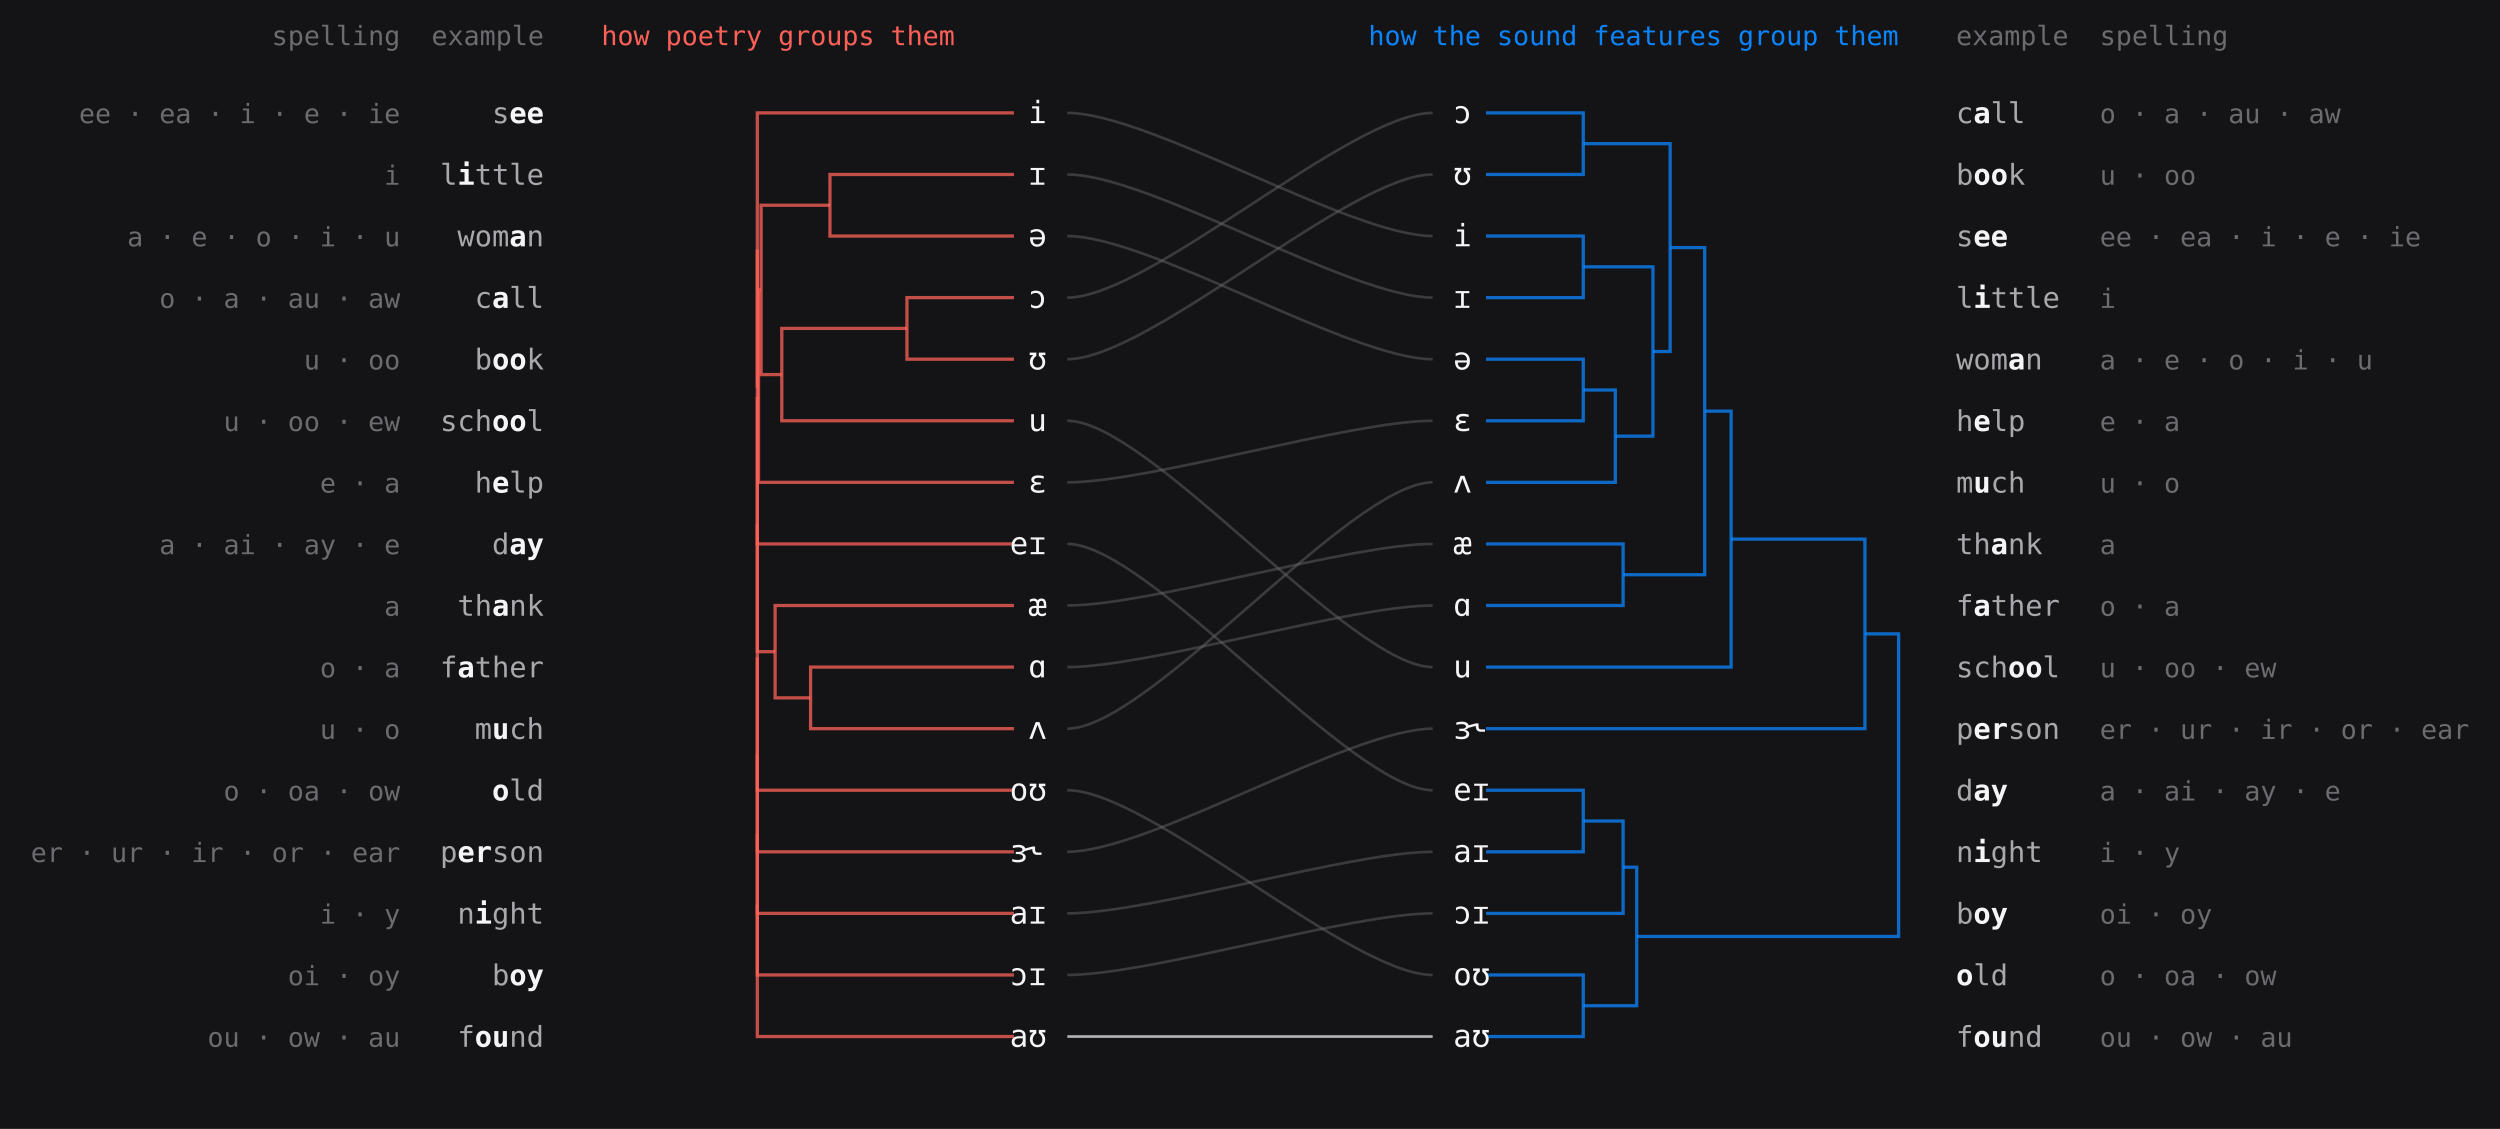
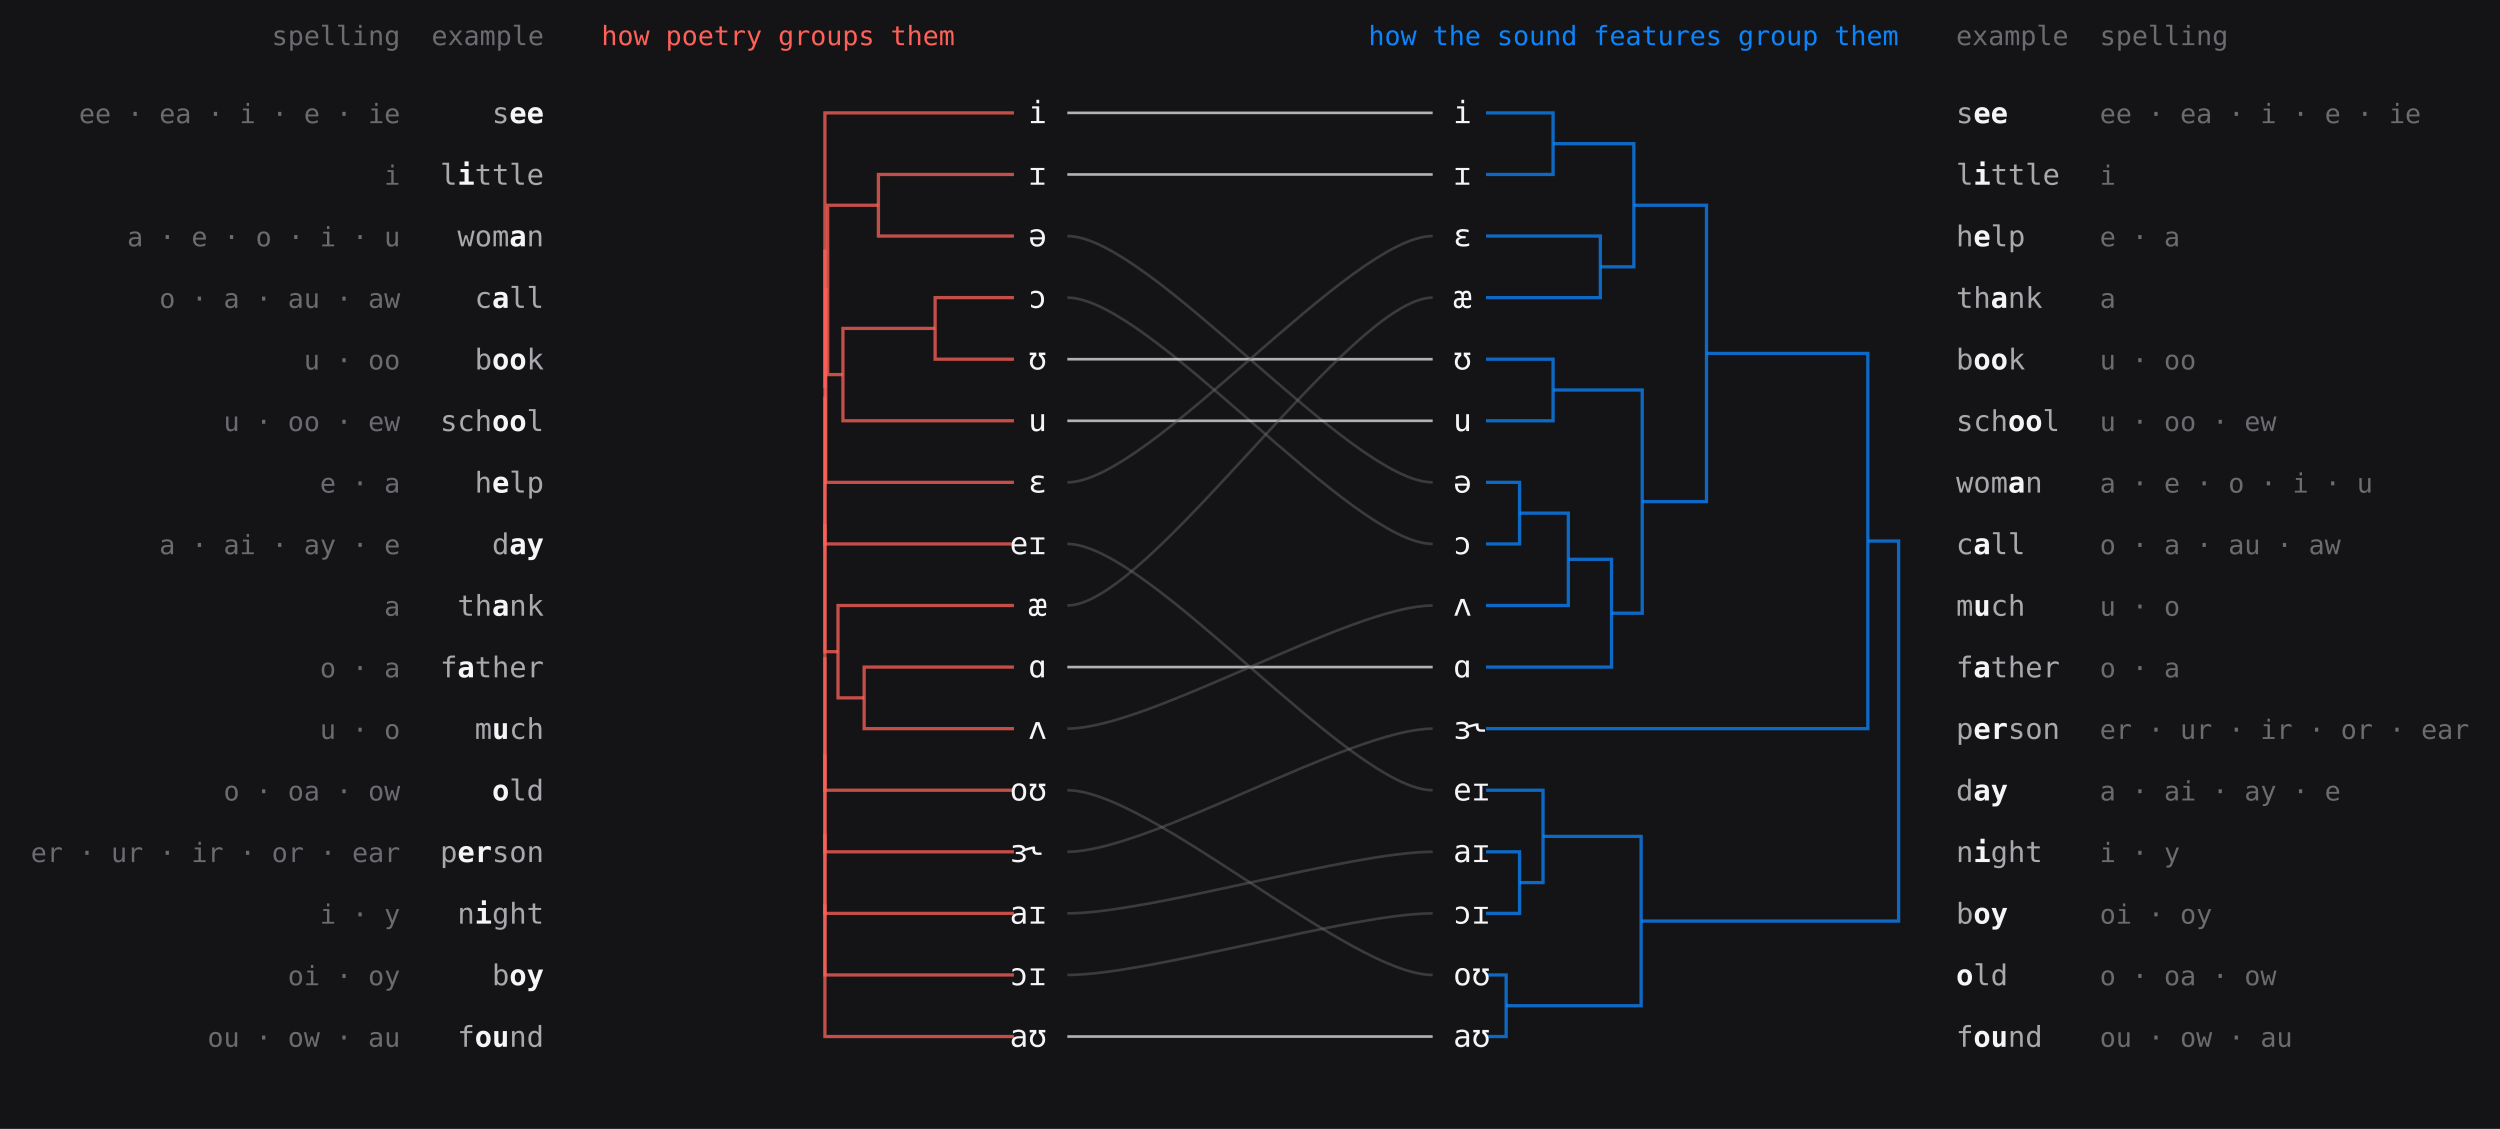
<svg xmlns="http://www.w3.org/2000/svg" viewBox="0 0 1218 550" font-family="ui-monospace,Menlo,monospace">
  <rect width="1218" height="550" fill="#141416" />
-   <path d="M494 85H404.353V115H494" fill="none" stroke="#ff6158" stroke-width="1.6" stroke-opacity=".75" />
-   <path d="M494 145H441.862V175H494" fill="none" stroke="#ff6158" stroke-width="1.6" stroke-opacity=".75" />
-   <path d="M441.862 160H380.884V205H494" fill="none" stroke="#ff6158" stroke-width="1.6" stroke-opacity=".75" />
-   <path d="M404.353 100H370.807V182.5H380.884" fill="none" stroke="#ff6158" stroke-width="1.6" stroke-opacity=".75" />
-   <path d="M370.807 141.25H369.557V235H494" fill="none" stroke="#ff6158" stroke-width="1.6" stroke-opacity=".75" />
-   <path d="M494 55H368.969V188.125H369.557" fill="none" stroke="#ff6158" stroke-width="1.6" stroke-opacity=".75" />
-   <path d="M368.969 121.562H368.969V265H494" fill="none" stroke="#ff6158" stroke-width="1.6" stroke-opacity=".75" />
-   <path d="M494 325H394.913V355H494" fill="none" stroke="#ff6158" stroke-width="1.6" stroke-opacity=".75" />
-   <path d="M494 295H377.634V340H394.913" fill="none" stroke="#ff6158" stroke-width="1.6" stroke-opacity=".75" />
-   <path d="M368.969 193.281H368.969V317.5H377.634" fill="none" stroke="#ff6158" stroke-width="1.6" stroke-opacity=".75" />
-   <path d="M368.969 255.391H368.969V385H494" fill="none" stroke="#ff6158" stroke-width="1.6" stroke-opacity=".75" />
-   <path d="M368.969 320.195H368.969V415H494" fill="none" stroke="#ff6158" stroke-width="1.6" stroke-opacity=".75" />
-   <path d="M368.969 367.598H368.969V445H494" fill="none" stroke="#ff6158" stroke-width="1.6" stroke-opacity=".75" />
-   <path d="M368.969 406.299H368.969V475H494" fill="none" stroke="#ff6158" stroke-width="1.6" stroke-opacity=".75" />
-   <path d="M368.969 440.649H368.969V505H494" fill="none" stroke="#ff6158" stroke-width="1.6" stroke-opacity=".75" />
-   <path d="M724 55H771.362V85H724" fill="none" stroke="#0b85fe" stroke-width="1.6" stroke-opacity=".75" />
-   <path d="M724 115H771.362V145H724" fill="none" stroke="#0b85fe" stroke-width="1.6" stroke-opacity=".75" />
-   <path d="M724 175H771.362V205H724" fill="none" stroke="#0b85fe" stroke-width="1.6" stroke-opacity=".75" />
-   <path d="M771.362 190H786.991V235H724" fill="none" stroke="#0b85fe" stroke-width="1.6" stroke-opacity=".75" />
-   <path d="M771.362 130H805.308V212.5H786.991" fill="none" stroke="#0b85fe" stroke-width="1.6" stroke-opacity=".75" />
-   <path d="M771.362 70H813.697V171.25H805.308" fill="none" stroke="#0b85fe" stroke-width="1.6" stroke-opacity=".75" />
-   <path d="M724 265H790.779V295H724" fill="none" stroke="#0b85fe" stroke-width="1.6" stroke-opacity=".75" />
-   <path d="M813.697 120.625H830.526V280H790.779" fill="none" stroke="#0b85fe" stroke-width="1.6" stroke-opacity=".75" />
-   <path d="M830.526 200.312H843.405V325H724" fill="none" stroke="#0b85fe" stroke-width="1.6" stroke-opacity=".75" />
-   <path d="M843.405 262.656H908.583V355H724" fill="none" stroke="#0b85fe" stroke-width="1.6" stroke-opacity=".75" />
-   <path d="M724 385H771.362V415H724" fill="none" stroke="#0b85fe" stroke-width="1.6" stroke-opacity=".75" />
-   <path d="M771.362 400H790.779V445H724" fill="none" stroke="#0b85fe" stroke-width="1.6" stroke-opacity=".75" />
-   <path d="M724 475H771.362V505H724" fill="none" stroke="#0b85fe" stroke-width="1.6" stroke-opacity=".75" />
-   <path d="M790.779 422.5H797.406V490H771.362" fill="none" stroke="#0b85fe" stroke-width="1.6" stroke-opacity=".75" />
-   <path d="M908.583 308.828H925V456.25H797.406" fill="none" stroke="#0b85fe" stroke-width="1.6" stroke-opacity=".75" />
-   <path d="M520 55C560 55 658 115 698 115" fill="none" stroke="#6b6b70" stroke-width="1.3" stroke-opacity="0.45" />
+   <path d="M494 85H427.961V115H494" fill="none" stroke="#ff6158" stroke-width="1.6" stroke-opacity=".75" />
+   <path d="M494 145H455.592V175H494" fill="none" stroke="#ff6158" stroke-width="1.6" stroke-opacity=".75" />
+   <path d="M455.592 160H410.673V205H494" fill="none" stroke="#ff6158" stroke-width="1.6" stroke-opacity=".75" />
+   <path d="M427.961 100H403.249V182.5H410.673" fill="none" stroke="#ff6158" stroke-width="1.6" stroke-opacity=".75" />
+   <path d="M403.249 141.25H402.328V235H494" fill="none" stroke="#ff6158" stroke-width="1.6" stroke-opacity=".75" />
+   <path d="M494 55H401.895V188.125H402.328" fill="none" stroke="#ff6158" stroke-width="1.6" stroke-opacity=".75" />
+   <path d="M401.895 121.562H401.895V265H494" fill="none" stroke="#ff6158" stroke-width="1.6" stroke-opacity=".75" />
+   <path d="M494 325H421.007V355H494" fill="none" stroke="#ff6158" stroke-width="1.6" stroke-opacity=".75" />
+   <path d="M494 295H408.278V340H421.007" fill="none" stroke="#ff6158" stroke-width="1.6" stroke-opacity=".75" />
+   <path d="M401.895 193.281H401.895V317.5H408.278" fill="none" stroke="#ff6158" stroke-width="1.6" stroke-opacity=".75" />
+   <path d="M401.895 255.391H401.895V385H494" fill="none" stroke="#ff6158" stroke-width="1.6" stroke-opacity=".75" />
+   <path d="M401.895 320.195H401.895V415H494" fill="none" stroke="#ff6158" stroke-width="1.6" stroke-opacity=".75" />
+   <path d="M401.895 367.598H401.895V445H494" fill="none" stroke="#ff6158" stroke-width="1.6" stroke-opacity=".75" />
+   <path d="M401.895 406.299H401.895V475H494" fill="none" stroke="#ff6158" stroke-width="1.6" stroke-opacity=".75" />
+   <path d="M401.895 440.649H401.895V505H494" fill="none" stroke="#ff6158" stroke-width="1.6" stroke-opacity=".75" />
+   <path d="M724 55H756.66V85H724" fill="none" stroke="#0b85fe" stroke-width="1.6" stroke-opacity=".75" />
+   <path d="M724 115H779.686V145H724" fill="none" stroke="#0b85fe" stroke-width="1.6" stroke-opacity=".75" />
+   <path d="M756.66 70H796.017V130H779.686" fill="none" stroke="#0b85fe" stroke-width="1.6" stroke-opacity=".75" />
+   <path d="M724 175H756.66V205H724" fill="none" stroke="#0b85fe" stroke-width="1.6" stroke-opacity=".75" />
+   <path d="M724 235H740.33V265H724" fill="none" stroke="#0b85fe" stroke-width="1.6" stroke-opacity=".75" />
+   <path d="M740.33 250H764.093V295H724" fill="none" stroke="#0b85fe" stroke-width="1.6" stroke-opacity=".75" />
+   <path d="M764.093 272.5H785.13V325H724" fill="none" stroke="#0b85fe" stroke-width="1.6" stroke-opacity=".75" />
+   <path d="M756.66 190H800.097V298.75H785.13" fill="none" stroke="#0b85fe" stroke-width="1.6" stroke-opacity=".75" />
+   <path d="M796.017 100H831.403V244.375H800.097" fill="none" stroke="#0b85fe" stroke-width="1.6" stroke-opacity=".75" />
+   <path d="M831.403 172.188H910.005V355H724" fill="none" stroke="#0b85fe" stroke-width="1.6" stroke-opacity=".75" />
+   <path d="M724 415H740.33V445H724" fill="none" stroke="#0b85fe" stroke-width="1.6" stroke-opacity=".75" />
+   <path d="M724 385H751.76V430H740.33" fill="none" stroke="#0b85fe" stroke-width="1.6" stroke-opacity=".75" />
+   <path d="M724 475H733.8V505H724" fill="none" stroke="#0b85fe" stroke-width="1.6" stroke-opacity=".75" />
+   <path d="M751.76 407.5H799.553V490H733.8" fill="none" stroke="#0b85fe" stroke-width="1.6" stroke-opacity=".75" />
+   <path d="M910.005 263.594H925V448.75H799.553" fill="none" stroke="#0b85fe" stroke-width="1.6" stroke-opacity=".75" />
+   <path d="M520 55C560 55 658 55 698 55" fill="none" stroke="#f5f5f7" stroke-width="1.3" stroke-opacity="0.7" />
  <text x="510" y="60" text-anchor="end" fill="#f5f5f7" font-size="15">i</text>
-   <text x="708" y="120" fill="#f5f5f7" font-size="15">i</text>
-   <path d="M520 85C560 85 658 145 698 145" fill="none" stroke="#6b6b70" stroke-width="1.3" stroke-opacity="0.45" />
+   <text x="708" y="60" fill="#f5f5f7" font-size="15">i</text>
+   <path d="M520 85C560 85 658 85 698 85" fill="none" stroke="#f5f5f7" stroke-width="1.3" stroke-opacity="0.7" />
  <text x="510" y="90" text-anchor="end" fill="#f5f5f7" font-size="15">ɪ</text>
-   <text x="708" y="150" fill="#f5f5f7" font-size="15">ɪ</text>
-   <path d="M520 115C560 115 658 175 698 175" fill="none" stroke="#6b6b70" stroke-width="1.3" stroke-opacity="0.45" />
+   <text x="708" y="90" fill="#f5f5f7" font-size="15">ɪ</text>
+   <path d="M520 115C560 115 658 235 698 235" fill="none" stroke="#6b6b70" stroke-width="1.3" stroke-opacity="0.45" />
  <text x="510" y="120" text-anchor="end" fill="#f5f5f7" font-size="15">ə</text>
-   <text x="708" y="180" fill="#f5f5f7" font-size="15">ə</text>
-   <path d="M520 145C560 145 658 55 698 55" fill="none" stroke="#6b6b70" stroke-width="1.3" stroke-opacity="0.45" />
+   <text x="708" y="240" fill="#f5f5f7" font-size="15">ə</text>
+   <path d="M520 145C560 145 658 265 698 265" fill="none" stroke="#6b6b70" stroke-width="1.3" stroke-opacity="0.45" />
  <text x="510" y="150" text-anchor="end" fill="#f5f5f7" font-size="15">ɔ</text>
-   <text x="708" y="60" fill="#f5f5f7" font-size="15">ɔ</text>
-   <path d="M520 175C560 175 658 85 698 85" fill="none" stroke="#6b6b70" stroke-width="1.3" stroke-opacity="0.45" />
+   <text x="708" y="270" fill="#f5f5f7" font-size="15">ɔ</text>
+   <path d="M520 175C560 175 658 175 698 175" fill="none" stroke="#f5f5f7" stroke-width="1.3" stroke-opacity="0.7" />
  <text x="510" y="180" text-anchor="end" fill="#f5f5f7" font-size="15">ʊ</text>
-   <text x="708" y="90" fill="#f5f5f7" font-size="15">ʊ</text>
-   <path d="M520 205C560 205 658 325 698 325" fill="none" stroke="#6b6b70" stroke-width="1.3" stroke-opacity="0.45" />
+   <text x="708" y="180" fill="#f5f5f7" font-size="15">ʊ</text>
+   <path d="M520 205C560 205 658 205 698 205" fill="none" stroke="#f5f5f7" stroke-width="1.3" stroke-opacity="0.7" />
  <text x="510" y="210" text-anchor="end" fill="#f5f5f7" font-size="15">u</text>
-   <text x="708" y="330" fill="#f5f5f7" font-size="15">u</text>
-   <path d="M520 235C560 235 658 205 698 205" fill="none" stroke="#6b6b70" stroke-width="1.3" stroke-opacity="0.45" />
+   <text x="708" y="210" fill="#f5f5f7" font-size="15">u</text>
+   <path d="M520 235C560 235 658 115 698 115" fill="none" stroke="#6b6b70" stroke-width="1.3" stroke-opacity="0.45" />
  <text x="510" y="240" text-anchor="end" fill="#f5f5f7" font-size="15">ɛ</text>
-   <text x="708" y="210" fill="#f5f5f7" font-size="15">ɛ</text>
+   <text x="708" y="120" fill="#f5f5f7" font-size="15">ɛ</text>
  <path d="M520 265C560 265 658 385 698 385" fill="none" stroke="#6b6b70" stroke-width="1.3" stroke-opacity="0.45" />
  <text x="510" y="270" text-anchor="end" fill="#f5f5f7" font-size="15">eɪ</text>
  <text x="708" y="390" fill="#f5f5f7" font-size="15">eɪ</text>
-   <path d="M520 295C560 295 658 265 698 265" fill="none" stroke="#6b6b70" stroke-width="1.3" stroke-opacity="0.45" />
+   <path d="M520 295C560 295 658 145 698 145" fill="none" stroke="#6b6b70" stroke-width="1.3" stroke-opacity="0.45" />
  <text x="510" y="300" text-anchor="end" fill="#f5f5f7" font-size="15">æ</text>
-   <text x="708" y="270" fill="#f5f5f7" font-size="15">æ</text>
-   <path d="M520 325C560 325 658 295 698 295" fill="none" stroke="#6b6b70" stroke-width="1.3" stroke-opacity="0.45" />
+   <text x="708" y="150" fill="#f5f5f7" font-size="15">æ</text>
+   <path d="M520 325C560 325 658 325 698 325" fill="none" stroke="#f5f5f7" stroke-width="1.3" stroke-opacity="0.7" />
  <text x="510" y="330" text-anchor="end" fill="#f5f5f7" font-size="15">ɑ</text>
-   <text x="708" y="300" fill="#f5f5f7" font-size="15">ɑ</text>
-   <path d="M520 355C560 355 658 235 698 235" fill="none" stroke="#6b6b70" stroke-width="1.3" stroke-opacity="0.45" />
+   <text x="708" y="330" fill="#f5f5f7" font-size="15">ɑ</text>
+   <path d="M520 355C560 355 658 295 698 295" fill="none" stroke="#6b6b70" stroke-width="1.3" stroke-opacity="0.45" />
  <text x="510" y="360" text-anchor="end" fill="#f5f5f7" font-size="15">ʌ</text>
-   <text x="708" y="240" fill="#f5f5f7" font-size="15">ʌ</text>
+   <text x="708" y="300" fill="#f5f5f7" font-size="15">ʌ</text>
  <path d="M520 385C560 385 658 475 698 475" fill="none" stroke="#6b6b70" stroke-width="1.3" stroke-opacity="0.45" />
  <text x="510" y="390" text-anchor="end" fill="#f5f5f7" font-size="15">oʊ</text>
  <text x="708" y="480" fill="#f5f5f7" font-size="15">oʊ</text>
  <path d="M520 415C560 415 658 355 698 355" fill="none" stroke="#6b6b70" stroke-width="1.3" stroke-opacity="0.45" />
  <text x="510" y="420" text-anchor="end" fill="#f5f5f7" font-size="15">ɜ˞</text>
  <text x="708" y="360" fill="#f5f5f7" font-size="15">ɜ˞</text>
  <path d="M520 445C560 445 658 415 698 415" fill="none" stroke="#6b6b70" stroke-width="1.3" stroke-opacity="0.45" />
  <text x="510" y="450" text-anchor="end" fill="#f5f5f7" font-size="15">aɪ</text>
  <text x="708" y="420" fill="#f5f5f7" font-size="15">aɪ</text>
  <path d="M520 475C560 475 658 445 698 445" fill="none" stroke="#6b6b70" stroke-width="1.3" stroke-opacity="0.45" />
  <text x="510" y="480" text-anchor="end" fill="#f5f5f7" font-size="15">ɔɪ</text>
  <text x="708" y="450" fill="#f5f5f7" font-size="15">ɔɪ</text>
  <path d="M520 505C560 505 658 505 698 505" fill="none" stroke="#f5f5f7" stroke-width="1.3" stroke-opacity="0.7" />
  <text x="510" y="510" text-anchor="end" fill="#f5f5f7" font-size="15">aʊ</text>
  <text x="708" y="510" fill="#f5f5f7" font-size="15">aʊ</text>
  <text x="265" y="60" text-anchor="end" fill="#a8a8ad" font-size="14">s<tspan font-weight="700" fill="#f5f5f7">ee</tspan>
  </text>
  <text x="195" y="60" text-anchor="end" fill="#6b6b70" font-size="13">ee · ea · i · e · ie</text>
  <text x="265" y="90" text-anchor="end" fill="#a8a8ad" font-size="14">l<tspan font-weight="700" fill="#f5f5f7">i</tspan>ttle</text>
  <text x="195" y="90" text-anchor="end" fill="#6b6b70" font-size="13">i</text>
  <text x="265" y="120" text-anchor="end" fill="#a8a8ad" font-size="14">wom<tspan font-weight="700" fill="#f5f5f7">a</tspan>n</text>
  <text x="195" y="120" text-anchor="end" fill="#6b6b70" font-size="13">a · e · o · i · u</text>
  <text x="265" y="150" text-anchor="end" fill="#a8a8ad" font-size="14">c<tspan font-weight="700" fill="#f5f5f7">a</tspan>ll</text>
  <text x="195" y="150" text-anchor="end" fill="#6b6b70" font-size="13">o · a · au · aw</text>
  <text x="265" y="180" text-anchor="end" fill="#a8a8ad" font-size="14">b<tspan font-weight="700" fill="#f5f5f7">oo</tspan>k</text>
  <text x="195" y="180" text-anchor="end" fill="#6b6b70" font-size="13">u · oo</text>
  <text x="265" y="210" text-anchor="end" fill="#a8a8ad" font-size="14">sch<tspan font-weight="700" fill="#f5f5f7">oo</tspan>l</text>
  <text x="195" y="210" text-anchor="end" fill="#6b6b70" font-size="13">u · oo · ew</text>
  <text x="265" y="240" text-anchor="end" fill="#a8a8ad" font-size="14">h<tspan font-weight="700" fill="#f5f5f7">e</tspan>lp</text>
  <text x="195" y="240" text-anchor="end" fill="#6b6b70" font-size="13">e · a</text>
  <text x="265" y="270" text-anchor="end" fill="#a8a8ad" font-size="14">d<tspan font-weight="700" fill="#f5f5f7">ay</tspan>
  </text>
  <text x="195" y="270" text-anchor="end" fill="#6b6b70" font-size="13">a · ai · ay · e</text>
  <text x="265" y="300" text-anchor="end" fill="#a8a8ad" font-size="14">th<tspan font-weight="700" fill="#f5f5f7">a</tspan>nk</text>
  <text x="195" y="300" text-anchor="end" fill="#6b6b70" font-size="13">a</text>
  <text x="265" y="330" text-anchor="end" fill="#a8a8ad" font-size="14">f<tspan font-weight="700" fill="#f5f5f7">a</tspan>ther</text>
  <text x="195" y="330" text-anchor="end" fill="#6b6b70" font-size="13">o · a</text>
  <text x="265" y="360" text-anchor="end" fill="#a8a8ad" font-size="14">m<tspan font-weight="700" fill="#f5f5f7">u</tspan>ch</text>
  <text x="195" y="360" text-anchor="end" fill="#6b6b70" font-size="13">u · o</text>
  <text x="265" y="390" text-anchor="end" fill="#a8a8ad" font-size="14">
    <tspan font-weight="700" fill="#f5f5f7">o</tspan>ld</text>
  <text x="195" y="390" text-anchor="end" fill="#6b6b70" font-size="13">o · oa · ow</text>
  <text x="265" y="420" text-anchor="end" fill="#a8a8ad" font-size="14">p<tspan font-weight="700" fill="#f5f5f7">er</tspan>son</text>
  <text x="195" y="420" text-anchor="end" fill="#6b6b70" font-size="13">er · ur · ir · or · ear</text>
  <text x="265" y="450" text-anchor="end" fill="#a8a8ad" font-size="14">n<tspan font-weight="700" fill="#f5f5f7">i</tspan>ght</text>
  <text x="195" y="450" text-anchor="end" fill="#6b6b70" font-size="13">i · y</text>
  <text x="265" y="480" text-anchor="end" fill="#a8a8ad" font-size="14">b<tspan font-weight="700" fill="#f5f5f7">oy</tspan>
  </text>
  <text x="195" y="480" text-anchor="end" fill="#6b6b70" font-size="13">oi · oy</text>
  <text x="265" y="510" text-anchor="end" fill="#a8a8ad" font-size="14">f<tspan font-weight="700" fill="#f5f5f7">ou</tspan>nd</text>
  <text x="195" y="510" text-anchor="end" fill="#6b6b70" font-size="13">ou · ow · au</text>
-   <text x="953" y="60" fill="#a8a8ad" font-size="14">c<tspan font-weight="700" fill="#f5f5f7">a</tspan>ll</text>
-   <text x="1023" y="60" fill="#6b6b70" font-size="13">o · a · au · aw</text>
-   <text x="953" y="90" fill="#a8a8ad" font-size="14">b<tspan font-weight="700" fill="#f5f5f7">oo</tspan>k</text>
-   <text x="1023" y="90" fill="#6b6b70" font-size="13">u · oo</text>
-   <text x="953" y="120" fill="#a8a8ad" font-size="14">s<tspan font-weight="700" fill="#f5f5f7">ee</tspan>
+   <text x="953" y="60" fill="#a8a8ad" font-size="14">s<tspan font-weight="700" fill="#f5f5f7">ee</tspan>
  </text>
-   <text x="1023" y="120" fill="#6b6b70" font-size="13">ee · ea · i · e · ie</text>
-   <text x="953" y="150" fill="#a8a8ad" font-size="14">l<tspan font-weight="700" fill="#f5f5f7">i</tspan>ttle</text>
-   <text x="1023" y="150" fill="#6b6b70" font-size="13">i</text>
-   <text x="953" y="180" fill="#a8a8ad" font-size="14">wom<tspan font-weight="700" fill="#f5f5f7">a</tspan>n</text>
-   <text x="1023" y="180" fill="#6b6b70" font-size="13">a · e · o · i · u</text>
-   <text x="953" y="210" fill="#a8a8ad" font-size="14">h<tspan font-weight="700" fill="#f5f5f7">e</tspan>lp</text>
-   <text x="1023" y="210" fill="#6b6b70" font-size="13">e · a</text>
-   <text x="953" y="240" fill="#a8a8ad" font-size="14">m<tspan font-weight="700" fill="#f5f5f7">u</tspan>ch</text>
-   <text x="1023" y="240" fill="#6b6b70" font-size="13">u · o</text>
-   <text x="953" y="270" fill="#a8a8ad" font-size="14">th<tspan font-weight="700" fill="#f5f5f7">a</tspan>nk</text>
-   <text x="1023" y="270" fill="#6b6b70" font-size="13">a</text>
-   <text x="953" y="300" fill="#a8a8ad" font-size="14">f<tspan font-weight="700" fill="#f5f5f7">a</tspan>ther</text>
-   <text x="1023" y="300" fill="#6b6b70" font-size="13">o · a</text>
-   <text x="953" y="330" fill="#a8a8ad" font-size="14">sch<tspan font-weight="700" fill="#f5f5f7">oo</tspan>l</text>
-   <text x="1023" y="330" fill="#6b6b70" font-size="13">u · oo · ew</text>
+   <text x="1023" y="60" fill="#6b6b70" font-size="13">ee · ea · i · e · ie</text>
+   <text x="953" y="90" fill="#a8a8ad" font-size="14">l<tspan font-weight="700" fill="#f5f5f7">i</tspan>ttle</text>
+   <text x="1023" y="90" fill="#6b6b70" font-size="13">i</text>
+   <text x="953" y="120" fill="#a8a8ad" font-size="14">h<tspan font-weight="700" fill="#f5f5f7">e</tspan>lp</text>
+   <text x="1023" y="120" fill="#6b6b70" font-size="13">e · a</text>
+   <text x="953" y="150" fill="#a8a8ad" font-size="14">th<tspan font-weight="700" fill="#f5f5f7">a</tspan>nk</text>
+   <text x="1023" y="150" fill="#6b6b70" font-size="13">a</text>
+   <text x="953" y="180" fill="#a8a8ad" font-size="14">b<tspan font-weight="700" fill="#f5f5f7">oo</tspan>k</text>
+   <text x="1023" y="180" fill="#6b6b70" font-size="13">u · oo</text>
+   <text x="953" y="210" fill="#a8a8ad" font-size="14">sch<tspan font-weight="700" fill="#f5f5f7">oo</tspan>l</text>
+   <text x="1023" y="210" fill="#6b6b70" font-size="13">u · oo · ew</text>
+   <text x="953" y="240" fill="#a8a8ad" font-size="14">wom<tspan font-weight="700" fill="#f5f5f7">a</tspan>n</text>
+   <text x="1023" y="240" fill="#6b6b70" font-size="13">a · e · o · i · u</text>
+   <text x="953" y="270" fill="#a8a8ad" font-size="14">c<tspan font-weight="700" fill="#f5f5f7">a</tspan>ll</text>
+   <text x="1023" y="270" fill="#6b6b70" font-size="13">o · a · au · aw</text>
+   <text x="953" y="300" fill="#a8a8ad" font-size="14">m<tspan font-weight="700" fill="#f5f5f7">u</tspan>ch</text>
+   <text x="1023" y="300" fill="#6b6b70" font-size="13">u · o</text>
+   <text x="953" y="330" fill="#a8a8ad" font-size="14">f<tspan font-weight="700" fill="#f5f5f7">a</tspan>ther</text>
+   <text x="1023" y="330" fill="#6b6b70" font-size="13">o · a</text>
  <text x="953" y="360" fill="#a8a8ad" font-size="14">p<tspan font-weight="700" fill="#f5f5f7">er</tspan>son</text>
  <text x="1023" y="360" fill="#6b6b70" font-size="13">er · ur · ir · or · ear</text>
  <text x="953" y="390" fill="#a8a8ad" font-size="14">d<tspan font-weight="700" fill="#f5f5f7">ay</tspan>
  </text>
  <text x="1023" y="390" fill="#6b6b70" font-size="13">a · ai · ay · e</text>
  <text x="953" y="420" fill="#a8a8ad" font-size="14">n<tspan font-weight="700" fill="#f5f5f7">i</tspan>ght</text>
  <text x="1023" y="420" fill="#6b6b70" font-size="13">i · y</text>
  <text x="953" y="450" fill="#a8a8ad" font-size="14">b<tspan font-weight="700" fill="#f5f5f7">oy</tspan>
  </text>
  <text x="1023" y="450" fill="#6b6b70" font-size="13">oi · oy</text>
  <text x="953" y="480" fill="#a8a8ad" font-size="14">
    <tspan font-weight="700" fill="#f5f5f7">o</tspan>ld</text>
  <text x="1023" y="480" fill="#6b6b70" font-size="13">o · oa · ow</text>
  <text x="953" y="510" fill="#a8a8ad" font-size="14">f<tspan font-weight="700" fill="#f5f5f7">ou</tspan>nd</text>
  <text x="1023" y="510" fill="#6b6b70" font-size="13">ou · ow · au</text>
  <text x="293" y="22" fill="#ff6158" font-size="13">how poetry groups them</text>
  <text x="925" y="22" text-anchor="end" fill="#0b85fe" font-size="13">how the sound features group them</text>
  <text x="265" y="22" text-anchor="end" fill="#6b6b70" font-size="13">example</text>
  <text x="195" y="22" text-anchor="end" fill="#6b6b70" font-size="13">spelling</text>
  <text x="953" y="22" fill="#6b6b70" font-size="13">example</text>
  <text x="1023" y="22" fill="#6b6b70" font-size="13">spelling</text>
</svg>
